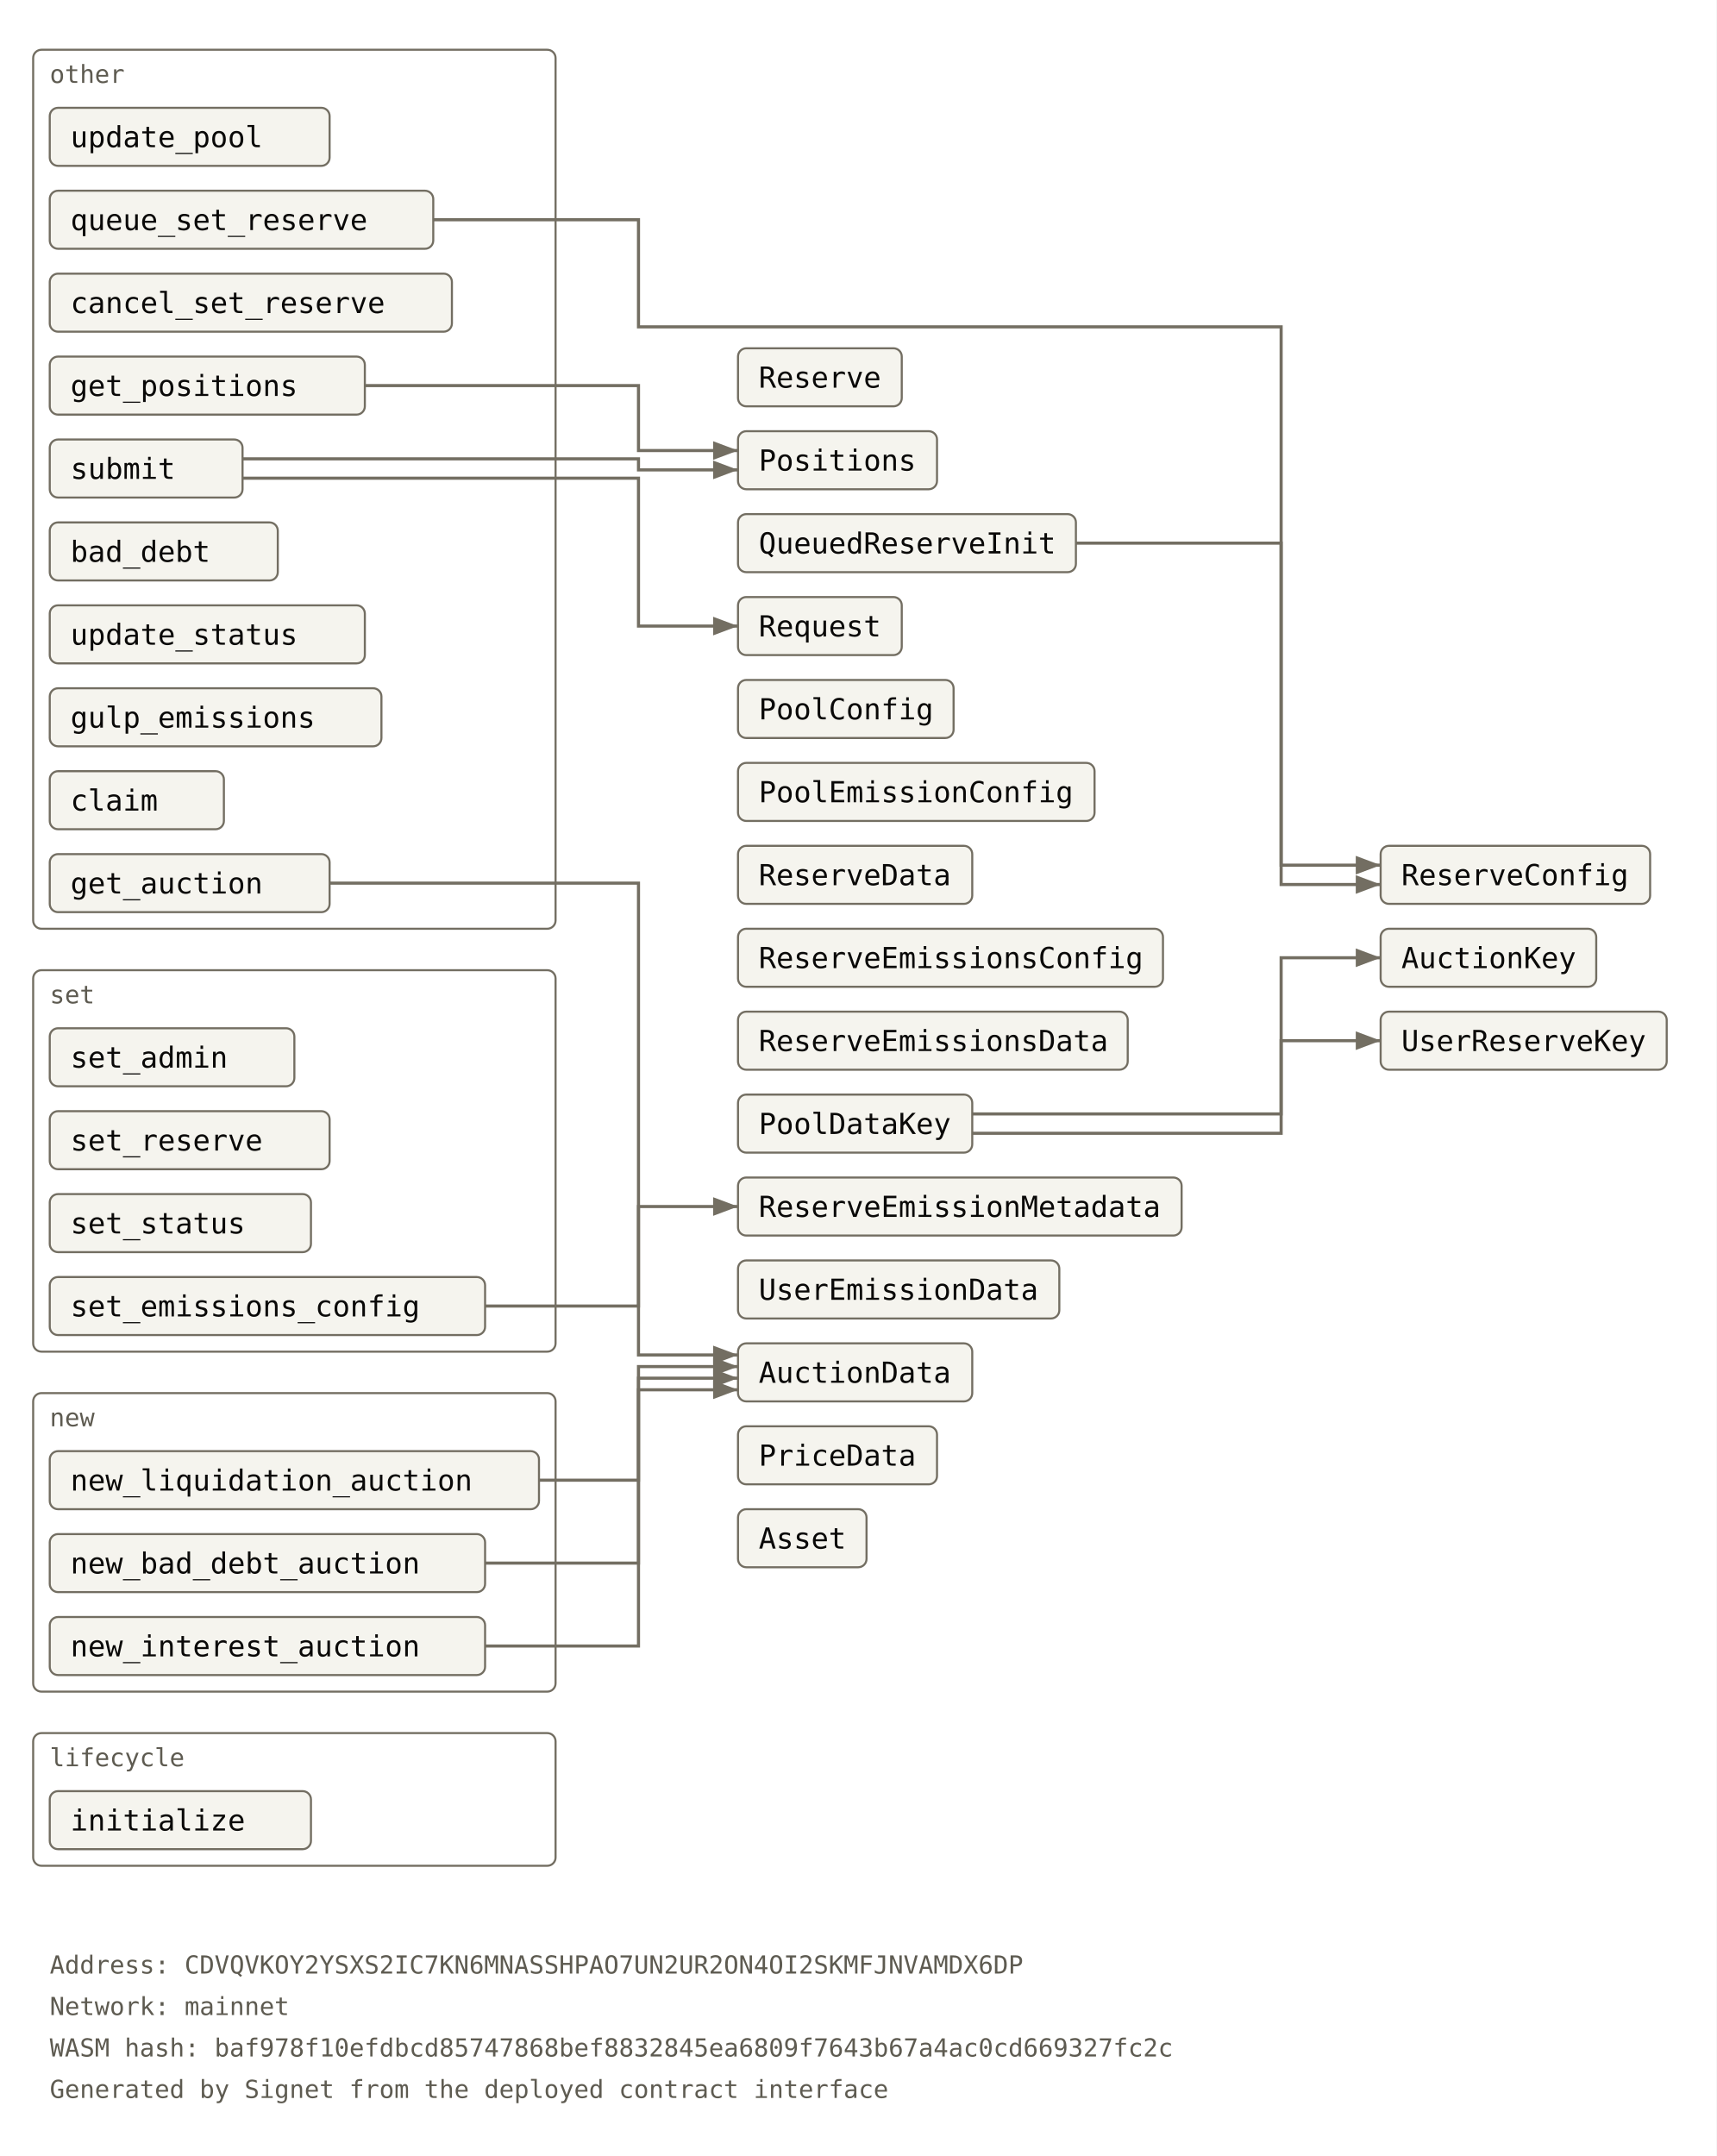
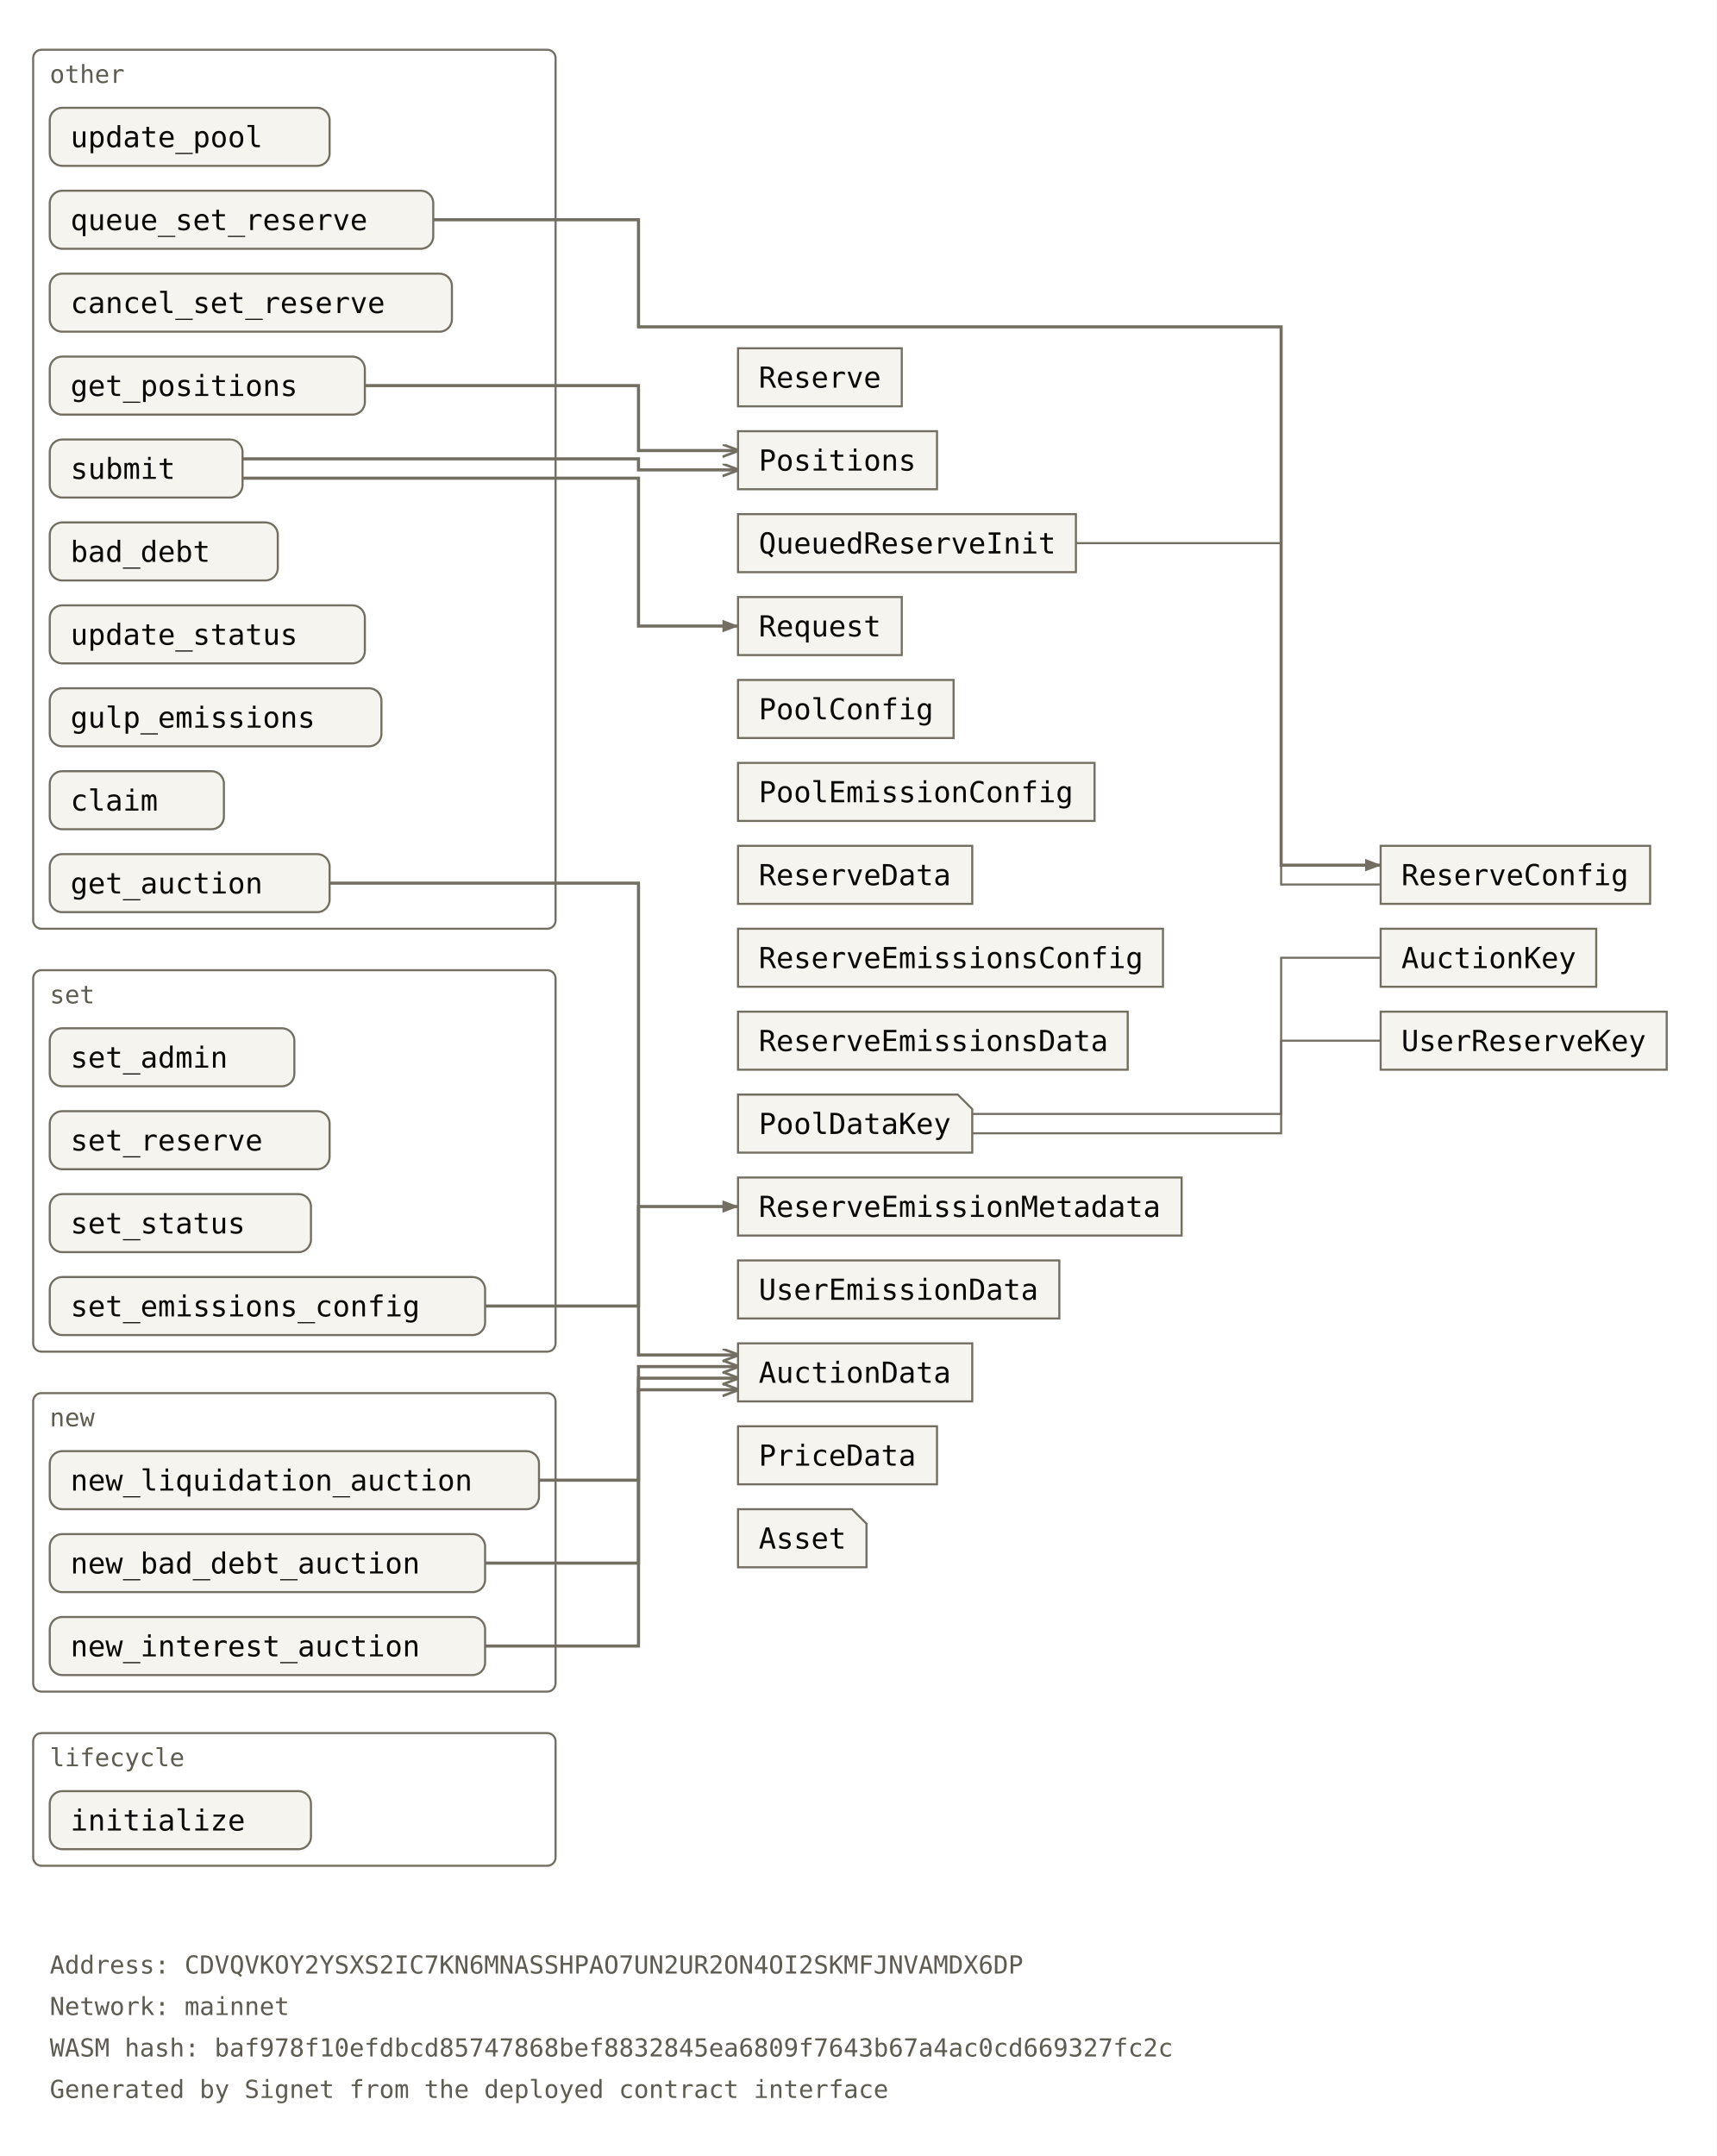
- <svg xmlns="http://www.w3.org/2000/svg" width="828" height="1040" viewBox="0 0 828 1040" role="img" aria-labelledby="export-title export-desc">
+ <svg xmlns="http://www.w3.org/2000/svg" width="828" height="1040" viewBox="0 0 828 1040" role="img" aria-labelledby="export-title export-desc" data-export-theme="light">
  <style>text { font-family: monospace; font-size: 14px; }
- .footer, .group-label { font-size: 12px; }
- .canvas { fill: #ffffff; }
- .node { fill: #f5f4ee; stroke: #736e62; }
- .group { fill: none; stroke: #736e62; }
- .label { fill: #0a0908; }
- .footer, .group-label { fill: #5e5b51; }
- .edge { fill: none; stroke: #736e62; stroke-width: 1.5; }
- .arrow { fill: #736e62; }
- @media (prefers-color-scheme: dark) { .canvas { fill: #0a0908; }
- .node { fill: #181614; stroke: #736e62; }
- .group { fill: none; stroke: #736e62; }
- .label { fill: #f5f4ee; }
- .footer, .group-label { fill: #9e9a8f; }
- .edge { fill: none; stroke: #736e62; stroke-width: 1.5; }
- .arrow { fill: #736e62; } }</style>
-   <rect class="canvas" width="828" height="1040" />
+ .footer, .group-label, .count { font-size: 12px; }
+ .viz-sandbox-badge text { font-size: 9px; }
+ @media (prefers-color-scheme: dark) { [fill="#ffffff"] { fill: #0a0908; } [stroke="#ffffff"] { stroke: #0a0908; } [fill="#f5f4ee"] { fill: #181614; } [stroke="#f5f4ee"] { stroke: #181614; } [fill="#0a0908"] { fill: #f5f4ee; } [stroke="#0a0908"] { stroke: #f5f4ee; } [fill="#5e5b51"] { fill: #9e9a8f; } [stroke="#5e5b51"] { stroke: #9e9a8f; } [fill="#8b1a1a"] { fill: #e05252; } [stroke="#8b1a1a"] { stroke: #e05252; } [fill="#c2410c"] { fill: #fb923c; } [stroke="#c2410c"] { stroke: #fb923c; } [fill="#0369a1"] { fill: #38bdf8; } [stroke="#0369a1"] { stroke: #38bdf8; } [fill="#6d28d9"] { fill: #c084fc; } [stroke="#6d28d9"] { stroke: #c084fc; } [fill="#1d4ed8"] { fill: #60a5fa; } [stroke="#1d4ed8"] { stroke: #60a5fa; } }</style>
+   <rect class="canvas" width="828" height="1040" fill="#ffffff" />
  <defs>
-     <marker id="export-arrow" markerWidth="8" markerHeight="6" refX="8" refY="3" orient="auto">
-       <path class="arrow" d="M0,0 L8,3 L0,6 Z" />
+     <marker id="export-filled-arrow" markerWidth="8" markerHeight="8" refX="7.5" refY="3" orient="auto" markerUnits="userSpaceOnUse">
+       <path class="viz-arrow viz-arrow--filled" d="M0,0 L8,3 L0,6 Z" fill="#736e62" />
+     </marker>
+     <marker id="export-open-arrow" markerWidth="8" markerHeight="8" refX="7.5" refY="3" orient="auto" markerUnits="userSpaceOnUse">
+       <path class="viz-arrow viz-arrow--open" d="M0,0 L8,3 L0,6" fill="none" stroke="#736e62" stroke-width="1.25" />
    </marker>
  </defs>
-   <rect class="group" x="16" y="24" width="252" height="424" rx="4" />
-   <text class="group-label" x="24" y="40">other</text>
-   <rect class="group" x="16" y="468" width="252" height="184" rx="4" />
-   <text class="group-label" x="24" y="484">set</text>
-   <rect class="group" x="16" y="672" width="252" height="144" rx="4" />
-   <text class="group-label" x="24" y="688">new</text>
-   <rect class="group" x="16" y="836" width="252" height="64" rx="4" />
-   <text class="group-label" x="24" y="852">lifecycle</text>
-   <polyline class="edge" points="209,106 308,106 308,157.667 618,157.667 618,417.333 666,417.333" marker-end="url(#export-arrow)" />
-   <polyline class="edge" points="176,186 308,186 308,217.333 356,217.333" marker-end="url(#export-arrow)" />
-   <polyline class="edge" points="117,230.667 308,230.667 308,302 356,302" marker-end="url(#export-arrow)" />
-   <polyline class="edge" points="117,221.333 308,221.333 308,226.667 356,226.667" marker-end="url(#export-arrow)" />
-   <polyline class="edge" points="234,630 308,630 308,582 356,582" marker-end="url(#export-arrow)" />
-   <polyline class="edge" points="260,714 308,714 308,659.2 356,659.2" marker-end="url(#export-arrow)" />
-   <polyline class="edge" points="159,426 308,426 308,653.6 356,653.6" marker-end="url(#export-arrow)" />
-   <polyline class="edge" points="234,754 308,754 308,664.8 356,664.8" marker-end="url(#export-arrow)" />
-   <polyline class="edge" points="234,794 308,794 308,670.4 356,670.4" marker-end="url(#export-arrow)" />
-   <polyline class="edge" points="519,262 618,262 618,426.667 666,426.667" marker-end="url(#export-arrow)" />
-   <polyline class="edge" points="469,546.667 618,546.667 618,502 666,502" marker-end="url(#export-arrow)" />
-   <polyline class="edge" points="469,537.333 618,537.333 618,462 666,462" marker-end="url(#export-arrow)" />
-   <g>
-     <rect class="node" x="24" y="864" width="126" height="28" rx="4" />
-     <text class="label" x="34" y="883">initialize</text>
+   <rect class="group" x="16" y="24" width="252" height="424" rx="4" fill="none" stroke="#736e62" />
+   <text class="group-label" x="24" y="40" fill="#5e5b51">other</text>
+   <rect class="group" x="16" y="468" width="252" height="184" rx="4" fill="none" stroke="#736e62" />
+   <text class="group-label" x="24" y="484" fill="#5e5b51">set</text>
+   <rect class="group" x="16" y="672" width="252" height="144" rx="4" fill="none" stroke="#736e62" />
+   <text class="group-label" x="24" y="688" fill="#5e5b51">new</text>
+   <rect class="group" x="16" y="836" width="252" height="64" rx="4" fill="none" stroke="#736e62" />
+   <text class="group-label" x="24" y="852" fill="#5e5b51">lifecycle</text>
+   <polyline class="edge" data-edge-kind="arg" points="209,106 308,106 308,157.667 618,157.667 618,417.333 666,417.333" fill="none" stroke="#736e62" stroke-width="1.5" marker-end="url(#export-filled-arrow)" />
+   <polyline class="edge" data-edge-kind="return" points="176,186 308,186 308,217.333 356,217.333" fill="none" stroke="#736e62" stroke-width="1.5" marker-end="url(#export-open-arrow)" />
+   <polyline class="edge" data-edge-kind="arg" points="117,230.667 308,230.667 308,302 356,302" fill="none" stroke="#736e62" stroke-width="1.5" marker-end="url(#export-filled-arrow)" />
+   <polyline class="edge" data-edge-kind="return" points="117,221.333 308,221.333 308,226.667 356,226.667" fill="none" stroke="#736e62" stroke-width="1.5" marker-end="url(#export-open-arrow)" />
+   <polyline class="edge" data-edge-kind="arg" points="234,630 308,630 308,582 356,582" fill="none" stroke="#736e62" stroke-width="1.5" marker-end="url(#export-filled-arrow)" />
+   <polyline class="edge" data-edge-kind="return" points="260,714 308,714 308,659.2 356,659.2" fill="none" stroke="#736e62" stroke-width="1.5" marker-end="url(#export-open-arrow)" />
+   <polyline class="edge" data-edge-kind="return" points="159,426 308,426 308,653.6 356,653.6" fill="none" stroke="#736e62" stroke-width="1.5" marker-end="url(#export-open-arrow)" />
+   <polyline class="edge" data-edge-kind="return" points="234,754 308,754 308,664.8 356,664.8" fill="none" stroke="#736e62" stroke-width="1.5" marker-end="url(#export-open-arrow)" />
+   <polyline class="edge" data-edge-kind="return" points="234,794 308,794 308,670.4 356,670.4" fill="none" stroke="#736e62" stroke-width="1.5" marker-end="url(#export-open-arrow)" />
+   <polyline class="edge" data-edge-kind="field" points="519,262 618,262 618,426.667 666,426.667" fill="none" stroke="#736e62" stroke-width="1" />
+   <polyline class="edge" data-edge-kind="field" points="469,546.667 618,546.667 618,502 666,502" fill="none" stroke="#736e62" stroke-width="1" />
+   <polyline class="edge" data-edge-kind="field" points="469,537.333 618,537.333 618,462 666,462" fill="none" stroke="#736e62" stroke-width="1" />
+   <g data-node-kind="function">
+     <rect class="viz-shape viz-shape--rounded-rect node" data-node-shape="rounded-rect" fill="#f5f4ee" stroke="#736e62" x="24" y="864" width="126" height="28" rx="6" ry="6" />
+     <text class="label" x="34" y="883" fill="#0a0908">initialize</text>
  </g>
-   <g>
-     <rect class="node" x="24" y="496" width="118" height="28" rx="4" />
-     <text class="label" x="34" y="515">set_admin</text>
+   <g data-node-kind="function">
+     <rect class="viz-shape viz-shape--rounded-rect node" data-node-shape="rounded-rect" fill="#f5f4ee" stroke="#736e62" x="24" y="496" width="118" height="28" rx="6" ry="6" />
+     <text class="label" x="34" y="515" fill="#0a0908">set_admin</text>
  </g>
-   <g>
-     <rect class="node" x="24" y="52" width="135" height="28" rx="4" />
-     <text class="label" x="34" y="71">update_pool</text>
+   <g data-node-kind="function">
+     <rect class="viz-shape viz-shape--rounded-rect node" data-node-shape="rounded-rect" fill="#f5f4ee" stroke="#736e62" x="24" y="52" width="135" height="28" rx="6" ry="6" />
+     <text class="label" x="34" y="71" fill="#0a0908">update_pool</text>
  </g>
-   <g>
-     <rect class="node" x="24" y="92" width="185" height="28" rx="4" />
-     <text class="label" x="34" y="111">queue_set_reserve</text>
+   <g data-node-kind="function">
+     <rect class="viz-shape viz-shape--rounded-rect node" data-node-shape="rounded-rect" fill="#f5f4ee" stroke="#736e62" x="24" y="92" width="185" height="28" rx="6" ry="6" />
+     <text class="label" x="34" y="111" fill="#0a0908">queue_set_reserve</text>
  </g>
-   <g>
-     <rect class="node" x="24" y="132" width="194" height="28" rx="4" />
-     <text class="label" x="34" y="151">cancel_set_reserve</text>
+   <g data-node-kind="function">
+     <rect class="viz-shape viz-shape--rounded-rect node" data-node-shape="rounded-rect" fill="#f5f4ee" stroke="#736e62" x="24" y="132" width="194" height="28" rx="6" ry="6" />
+     <text class="label" x="34" y="151" fill="#0a0908">cancel_set_reserve</text>
  </g>
-   <g>
-     <rect class="node" x="24" y="536" width="135" height="28" rx="4" />
-     <text class="label" x="34" y="555">set_reserve</text>
+   <g data-node-kind="function">
+     <rect class="viz-shape viz-shape--rounded-rect node" data-node-shape="rounded-rect" fill="#f5f4ee" stroke="#736e62" x="24" y="536" width="135" height="28" rx="6" ry="6" />
+     <text class="label" x="34" y="555" fill="#0a0908">set_reserve</text>
  </g>
-   <g>
-     <rect class="node" x="24" y="172" width="152" height="28" rx="4" />
-     <text class="label" x="34" y="191">get_positions</text>
+   <g data-node-kind="function">
+     <rect class="viz-shape viz-shape--rounded-rect node" data-node-shape="rounded-rect" fill="#f5f4ee" stroke="#736e62" x="24" y="172" width="152" height="28" rx="6" ry="6" />
+     <text class="label" x="34" y="191" fill="#0a0908">get_positions</text>
  </g>
-   <g>
-     <rect class="node" x="24" y="212" width="93" height="28" rx="4" />
-     <text class="label" x="34" y="231">submit</text>
+   <g data-node-kind="function">
+     <rect class="viz-shape viz-shape--rounded-rect node" data-node-shape="rounded-rect" fill="#f5f4ee" stroke="#736e62" x="24" y="212" width="93" height="28" rx="6" ry="6" />
+     <text class="label" x="34" y="231" fill="#0a0908">submit</text>
  </g>
-   <g>
-     <rect class="node" x="24" y="252" width="110" height="28" rx="4" />
-     <text class="label" x="34" y="271">bad_debt</text>
+   <g data-node-kind="function">
+     <rect class="viz-shape viz-shape--rounded-rect node" data-node-shape="rounded-rect" fill="#f5f4ee" stroke="#736e62" x="24" y="252" width="110" height="28" rx="6" ry="6" />
+     <text class="label" x="34" y="271" fill="#0a0908">bad_debt</text>
  </g>
-   <g>
-     <rect class="node" x="24" y="292" width="152" height="28" rx="4" />
-     <text class="label" x="34" y="311">update_status</text>
+   <g data-node-kind="function">
+     <rect class="viz-shape viz-shape--rounded-rect node" data-node-shape="rounded-rect" fill="#f5f4ee" stroke="#736e62" x="24" y="292" width="152" height="28" rx="6" ry="6" />
+     <text class="label" x="34" y="311" fill="#0a0908">update_status</text>
  </g>
-   <g>
-     <rect class="node" x="24" y="576" width="126" height="28" rx="4" />
-     <text class="label" x="34" y="595">set_status</text>
+   <g data-node-kind="function">
+     <rect class="viz-shape viz-shape--rounded-rect node" data-node-shape="rounded-rect" fill="#f5f4ee" stroke="#736e62" x="24" y="576" width="126" height="28" rx="6" ry="6" />
+     <text class="label" x="34" y="595" fill="#0a0908">set_status</text>
  </g>
-   <g>
-     <rect class="node" x="24" y="332" width="160" height="28" rx="4" />
-     <text class="label" x="34" y="351">gulp_emissions</text>
+   <g data-node-kind="function">
+     <rect class="viz-shape viz-shape--rounded-rect node" data-node-shape="rounded-rect" fill="#f5f4ee" stroke="#736e62" x="24" y="332" width="160" height="28" rx="6" ry="6" />
+     <text class="label" x="34" y="351" fill="#0a0908">gulp_emissions</text>
  </g>
-   <g>
-     <rect class="node" x="24" y="616" width="210" height="28" rx="4" />
-     <text class="label" x="34" y="635">set_emissions_config</text>
+   <g data-node-kind="function">
+     <rect class="viz-shape viz-shape--rounded-rect node" data-node-shape="rounded-rect" fill="#f5f4ee" stroke="#736e62" x="24" y="616" width="210" height="28" rx="6" ry="6" />
+     <text class="label" x="34" y="635" fill="#0a0908">set_emissions_config</text>
  </g>
-   <g>
-     <rect class="node" x="24" y="372" width="84" height="28" rx="4" />
-     <text class="label" x="34" y="391">claim</text>
+   <g data-node-kind="function">
+     <rect class="viz-shape viz-shape--rounded-rect node" data-node-shape="rounded-rect" fill="#f5f4ee" stroke="#736e62" x="24" y="372" width="84" height="28" rx="6" ry="6" />
+     <text class="label" x="34" y="391" fill="#0a0908">claim</text>
  </g>
-   <g>
-     <rect class="node" x="24" y="700" width="236" height="28" rx="4" />
-     <text class="label" x="34" y="719">new_liquidation_auction</text>
+   <g data-node-kind="function">
+     <rect class="viz-shape viz-shape--rounded-rect node" data-node-shape="rounded-rect" fill="#f5f4ee" stroke="#736e62" x="24" y="700" width="236" height="28" rx="6" ry="6" />
+     <text class="label" x="34" y="719" fill="#0a0908">new_liquidation_auction</text>
  </g>
-   <g>
-     <rect class="node" x="24" y="412" width="135" height="28" rx="4" />
-     <text class="label" x="34" y="431">get_auction</text>
+   <g data-node-kind="function">
+     <rect class="viz-shape viz-shape--rounded-rect node" data-node-shape="rounded-rect" fill="#f5f4ee" stroke="#736e62" x="24" y="412" width="135" height="28" rx="6" ry="6" />
+     <text class="label" x="34" y="431" fill="#0a0908">get_auction</text>
  </g>
-   <g>
-     <rect class="node" x="24" y="740" width="210" height="28" rx="4" />
-     <text class="label" x="34" y="759">new_bad_debt_auction</text>
+   <g data-node-kind="function">
+     <rect class="viz-shape viz-shape--rounded-rect node" data-node-shape="rounded-rect" fill="#f5f4ee" stroke="#736e62" x="24" y="740" width="210" height="28" rx="6" ry="6" />
+     <text class="label" x="34" y="759" fill="#0a0908">new_bad_debt_auction</text>
  </g>
-   <g>
-     <rect class="node" x="24" y="780" width="210" height="28" rx="4" />
-     <text class="label" x="34" y="799">new_interest_auction</text>
+   <g data-node-kind="function">
+     <rect class="viz-shape viz-shape--rounded-rect node" data-node-shape="rounded-rect" fill="#f5f4ee" stroke="#736e62" x="24" y="780" width="210" height="28" rx="6" ry="6" />
+     <text class="label" x="34" y="799" fill="#0a0908">new_interest_auction</text>
  </g>
-   <g>
-     <rect class="node" x="356" y="648" width="113" height="28" rx="4" />
-     <text class="label" x="366" y="667">AuctionData</text>
+   <g data-node-kind="struct">
+     <rect class="viz-shape viz-shape--rect node" data-node-shape="rect" fill="#f5f4ee" stroke="#736e62" x="356" y="648" width="113" height="28" rx="0" ry="0" />
+     <text class="label" x="366" y="667" fill="#0a0908">AuctionData</text>
  </g>
-   <g>
-     <rect class="node" x="356" y="568" width="214" height="28" rx="4" />
-     <text class="label" x="366" y="587">ReserveEmissionMetadata</text>
+   <g data-node-kind="struct">
+     <rect class="viz-shape viz-shape--rect node" data-node-shape="rect" fill="#f5f4ee" stroke="#736e62" x="356" y="568" width="214" height="28" rx="0" ry="0" />
+     <text class="label" x="366" y="587" fill="#0a0908">ReserveEmissionMetadata</text>
  </g>
-   <g>
-     <rect class="node" x="356" y="288" width="79" height="28" rx="4" />
-     <text class="label" x="366" y="307">Request</text>
+   <g data-node-kind="struct">
+     <rect class="viz-shape viz-shape--rect node" data-node-shape="rect" fill="#f5f4ee" stroke="#736e62" x="356" y="288" width="79" height="28" rx="0" ry="0" />
+     <text class="label" x="366" y="307" fill="#0a0908">Request</text>
  </g>
-   <g>
-     <rect class="node" x="356" y="168" width="79" height="28" rx="4" />
-     <text class="label" x="366" y="187">Reserve</text>
+   <g data-node-kind="struct">
+     <rect class="viz-shape viz-shape--rect node" data-node-shape="rect" fill="#f5f4ee" stroke="#736e62" x="356" y="168" width="79" height="28" rx="0" ry="0" />
+     <text class="label" x="366" y="187" fill="#0a0908">Reserve</text>
  </g>
-   <g>
-     <rect class="node" x="356" y="208" width="96" height="28" rx="4" />
-     <text class="label" x="366" y="227">Positions</text>
+   <g data-node-kind="struct">
+     <rect class="viz-shape viz-shape--rect node" data-node-shape="rect" fill="#f5f4ee" stroke="#736e62" x="356" y="208" width="96" height="28" rx="0" ry="0" />
+     <text class="label" x="366" y="227" fill="#0a0908">Positions</text>
  </g>
-   <g>
-     <rect class="node" x="356" y="328" width="104" height="28" rx="4" />
-     <text class="label" x="366" y="347">PoolConfig</text>
+   <g data-node-kind="struct">
+     <rect class="viz-shape viz-shape--rect node" data-node-shape="rect" fill="#f5f4ee" stroke="#736e62" x="356" y="328" width="104" height="28" rx="0" ry="0" />
+     <text class="label" x="366" y="347" fill="#0a0908">PoolConfig</text>
  </g>
-   <g>
-     <rect class="node" x="356" y="368" width="172" height="28" rx="4" />
-     <text class="label" x="366" y="387">PoolEmissionConfig</text>
+   <g data-node-kind="struct">
+     <rect class="viz-shape viz-shape--rect node" data-node-shape="rect" fill="#f5f4ee" stroke="#736e62" x="356" y="368" width="172" height="28" rx="0" ry="0" />
+     <text class="label" x="366" y="387" fill="#0a0908">PoolEmissionConfig</text>
  </g>
-   <g>
-     <rect class="node" x="666" y="408" width="130" height="28" rx="4" />
-     <text class="label" x="676" y="427">ReserveConfig</text>
+   <g data-node-kind="struct">
+     <rect class="viz-shape viz-shape--rect node" data-node-shape="rect" fill="#f5f4ee" stroke="#736e62" x="666" y="408" width="130" height="28" rx="0" ry="0" />
+     <text class="label" x="676" y="427" fill="#0a0908">ReserveConfig</text>
  </g>
-   <g>
-     <rect class="node" x="356" y="248" width="163" height="28" rx="4" />
-     <text class="label" x="366" y="267">QueuedReserveInit</text>
+   <g data-node-kind="struct">
+     <rect class="viz-shape viz-shape--rect node" data-node-shape="rect" fill="#f5f4ee" stroke="#736e62" x="356" y="248" width="163" height="28" rx="0" ry="0" />
+     <text class="label" x="366" y="267" fill="#0a0908">QueuedReserveInit</text>
  </g>
-   <g>
-     <rect class="node" x="356" y="408" width="113" height="28" rx="4" />
-     <text class="label" x="366" y="427">ReserveData</text>
+   <g data-node-kind="struct">
+     <rect class="viz-shape viz-shape--rect node" data-node-shape="rect" fill="#f5f4ee" stroke="#736e62" x="356" y="408" width="113" height="28" rx="0" ry="0" />
+     <text class="label" x="366" y="427" fill="#0a0908">ReserveData</text>
  </g>
-   <g>
-     <rect class="node" x="356" y="448" width="205" height="28" rx="4" />
-     <text class="label" x="366" y="467">ReserveEmissionsConfig</text>
+   <g data-node-kind="struct">
+     <rect class="viz-shape viz-shape--rect node" data-node-shape="rect" fill="#f5f4ee" stroke="#736e62" x="356" y="448" width="205" height="28" rx="0" ry="0" />
+     <text class="label" x="366" y="467" fill="#0a0908">ReserveEmissionsConfig</text>
  </g>
-   <g>
-     <rect class="node" x="356" y="488" width="188" height="28" rx="4" />
-     <text class="label" x="366" y="507">ReserveEmissionsData</text>
+   <g data-node-kind="struct">
+     <rect class="viz-shape viz-shape--rect node" data-node-shape="rect" fill="#f5f4ee" stroke="#736e62" x="356" y="488" width="188" height="28" rx="0" ry="0" />
+     <text class="label" x="366" y="507" fill="#0a0908">ReserveEmissionsData</text>
  </g>
-   <g>
-     <rect class="node" x="356" y="608" width="155" height="28" rx="4" />
-     <text class="label" x="366" y="627">UserEmissionData</text>
+   <g data-node-kind="struct">
+     <rect class="viz-shape viz-shape--rect node" data-node-shape="rect" fill="#f5f4ee" stroke="#736e62" x="356" y="608" width="155" height="28" rx="0" ry="0" />
+     <text class="label" x="366" y="627" fill="#0a0908">UserEmissionData</text>
  </g>
-   <g>
-     <rect class="node" x="666" y="488" width="138" height="28" rx="4" />
-     <text class="label" x="676" y="507">UserReserveKey</text>
+   <g data-node-kind="struct">
+     <rect class="viz-shape viz-shape--rect node" data-node-shape="rect" fill="#f5f4ee" stroke="#736e62" x="666" y="488" width="138" height="28" rx="0" ry="0" />
+     <text class="label" x="676" y="507" fill="#0a0908">UserReserveKey</text>
  </g>
-   <g>
-     <rect class="node" x="666" y="448" width="104" height="28" rx="4" />
-     <text class="label" x="676" y="467">AuctionKey</text>
+   <g data-node-kind="struct">
+     <rect class="viz-shape viz-shape--rect node" data-node-shape="rect" fill="#f5f4ee" stroke="#736e62" x="666" y="448" width="104" height="28" rx="0" ry="0" />
+     <text class="label" x="676" y="467" fill="#0a0908">AuctionKey</text>
  </g>
-   <g>
-     <rect class="node" x="356" y="528" width="113" height="28" rx="4" />
-     <text class="label" x="366" y="547">PoolDataKey</text>
+   <g data-node-kind="union">
+     <path class="viz-shape viz-shape--notched node" data-node-shape="notched-rect" fill="#f5f4ee" stroke="#736e62" d="M 356 528 H 462 L 469 535 V 556 H 356 Z" />
+     <text class="label" x="366" y="547" fill="#0a0908">PoolDataKey</text>
  </g>
-   <g>
-     <rect class="node" x="356" y="688" width="96" height="28" rx="4" />
-     <text class="label" x="366" y="707">PriceData</text>
+   <g data-node-kind="struct">
+     <rect class="viz-shape viz-shape--rect node" data-node-shape="rect" fill="#f5f4ee" stroke="#736e62" x="356" y="688" width="96" height="28" rx="0" ry="0" />
+     <text class="label" x="366" y="707" fill="#0a0908">PriceData</text>
  </g>
-   <g>
-     <rect class="node" x="356" y="728" width="62" height="28" rx="4" />
-     <text class="label" x="366" y="747">Asset</text>
+   <g data-node-kind="union">
+     <path class="viz-shape viz-shape--notched node" data-node-shape="notched-rect" fill="#f5f4ee" stroke="#736e62" d="M 356 728 H 411 L 418 735 V 756 H 356 Z" />
+     <text class="label" x="366" y="747" fill="#0a0908">Asset</text>
  </g>
-   <text class="footer" x="24" y="952">Address: CDVQVKOY2YSXS2IC7KN6MNASSHPAO7UN2UR2ON4OI2SKMFJNVAMDX6DP</text>
-   <text class="footer" x="24" y="972">Network: mainnet</text>
-   <text class="footer" x="24" y="992">WASM hash: baf978f10efdbcd85747868bef8832845ea6809f7643b67a4ac0cd669327fc2c</text>
-   <text class="footer" x="24" y="1012">Generated by Signet from the deployed contract interface</text>
+   <text class="footer" x="24" y="952" fill="#5e5b51">Address: CDVQVKOY2YSXS2IC7KN6MNASSHPAO7UN2UR2ON4OI2SKMFJNVAMDX6DP</text>
+   <text class="footer" x="24" y="972" fill="#5e5b51">Network: mainnet</text>
+   <text class="footer" x="24" y="992" fill="#5e5b51">WASM hash: baf978f10efdbcd85747868bef8832845ea6809f7643b67a4ac0cd669327fc2c</text>
+   <text class="footer" x="24" y="1012" fill="#5e5b51">Generated by Signet from the deployed contract interface</text>
</svg>
